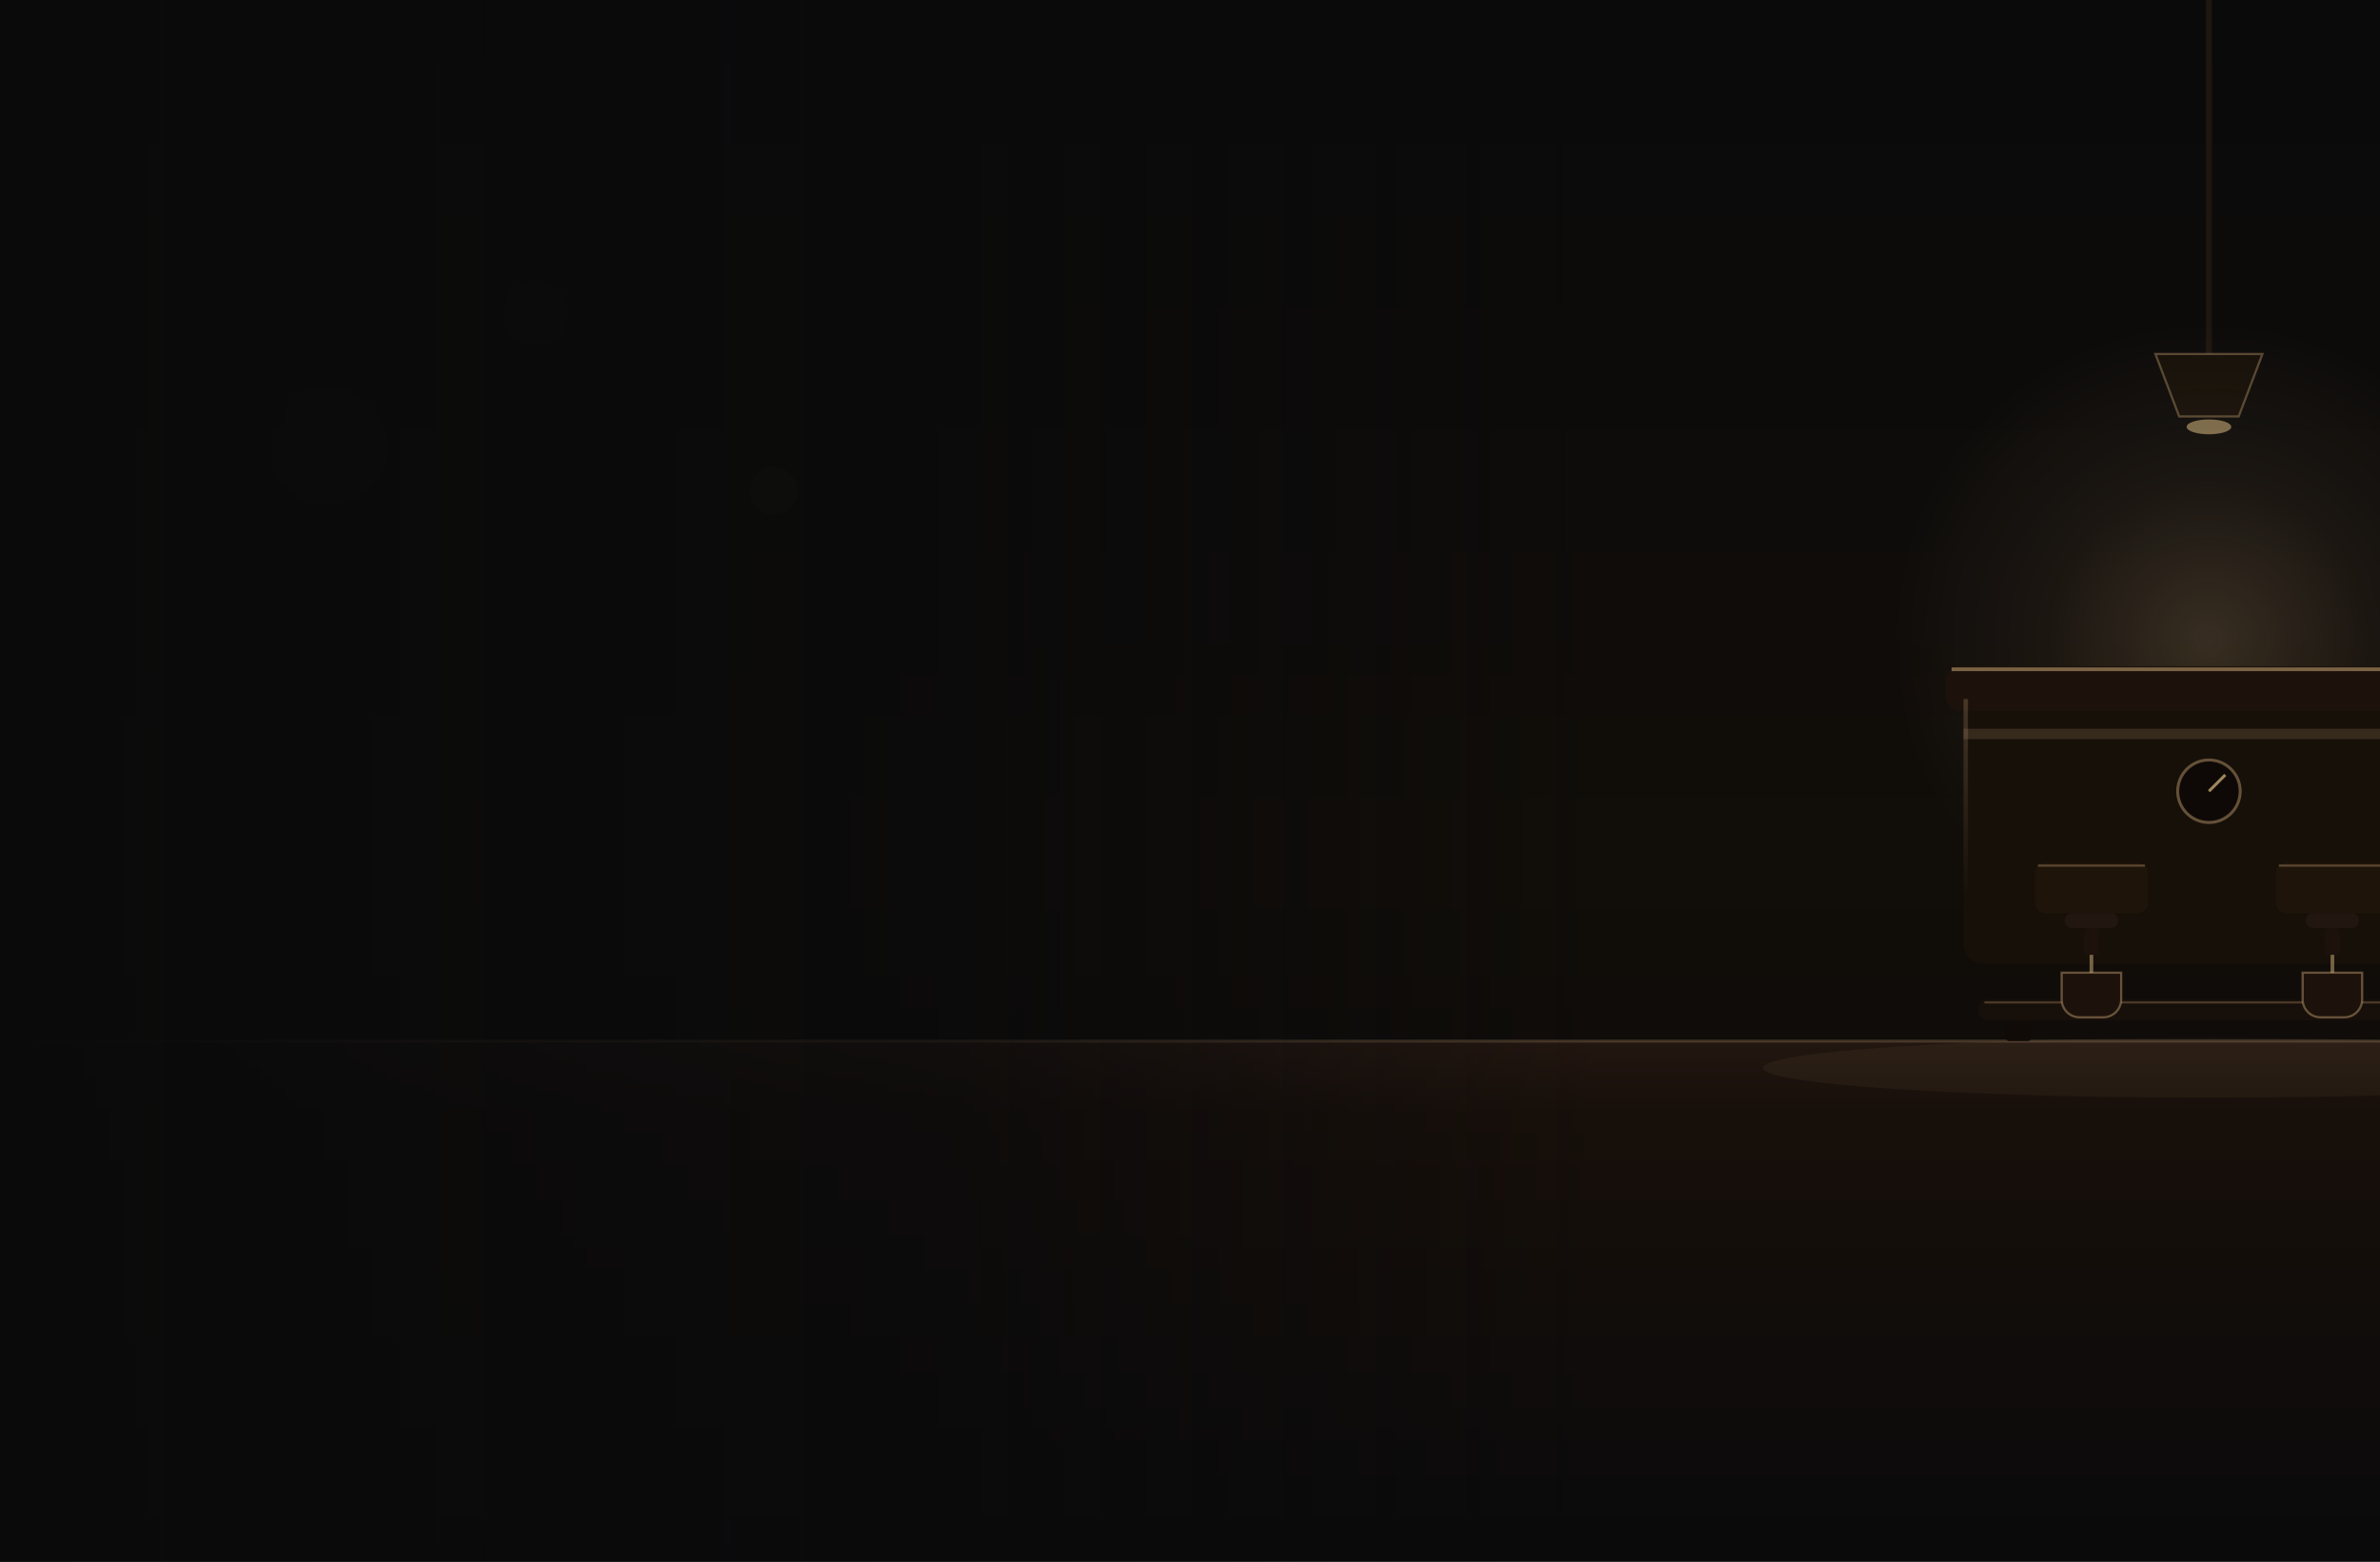
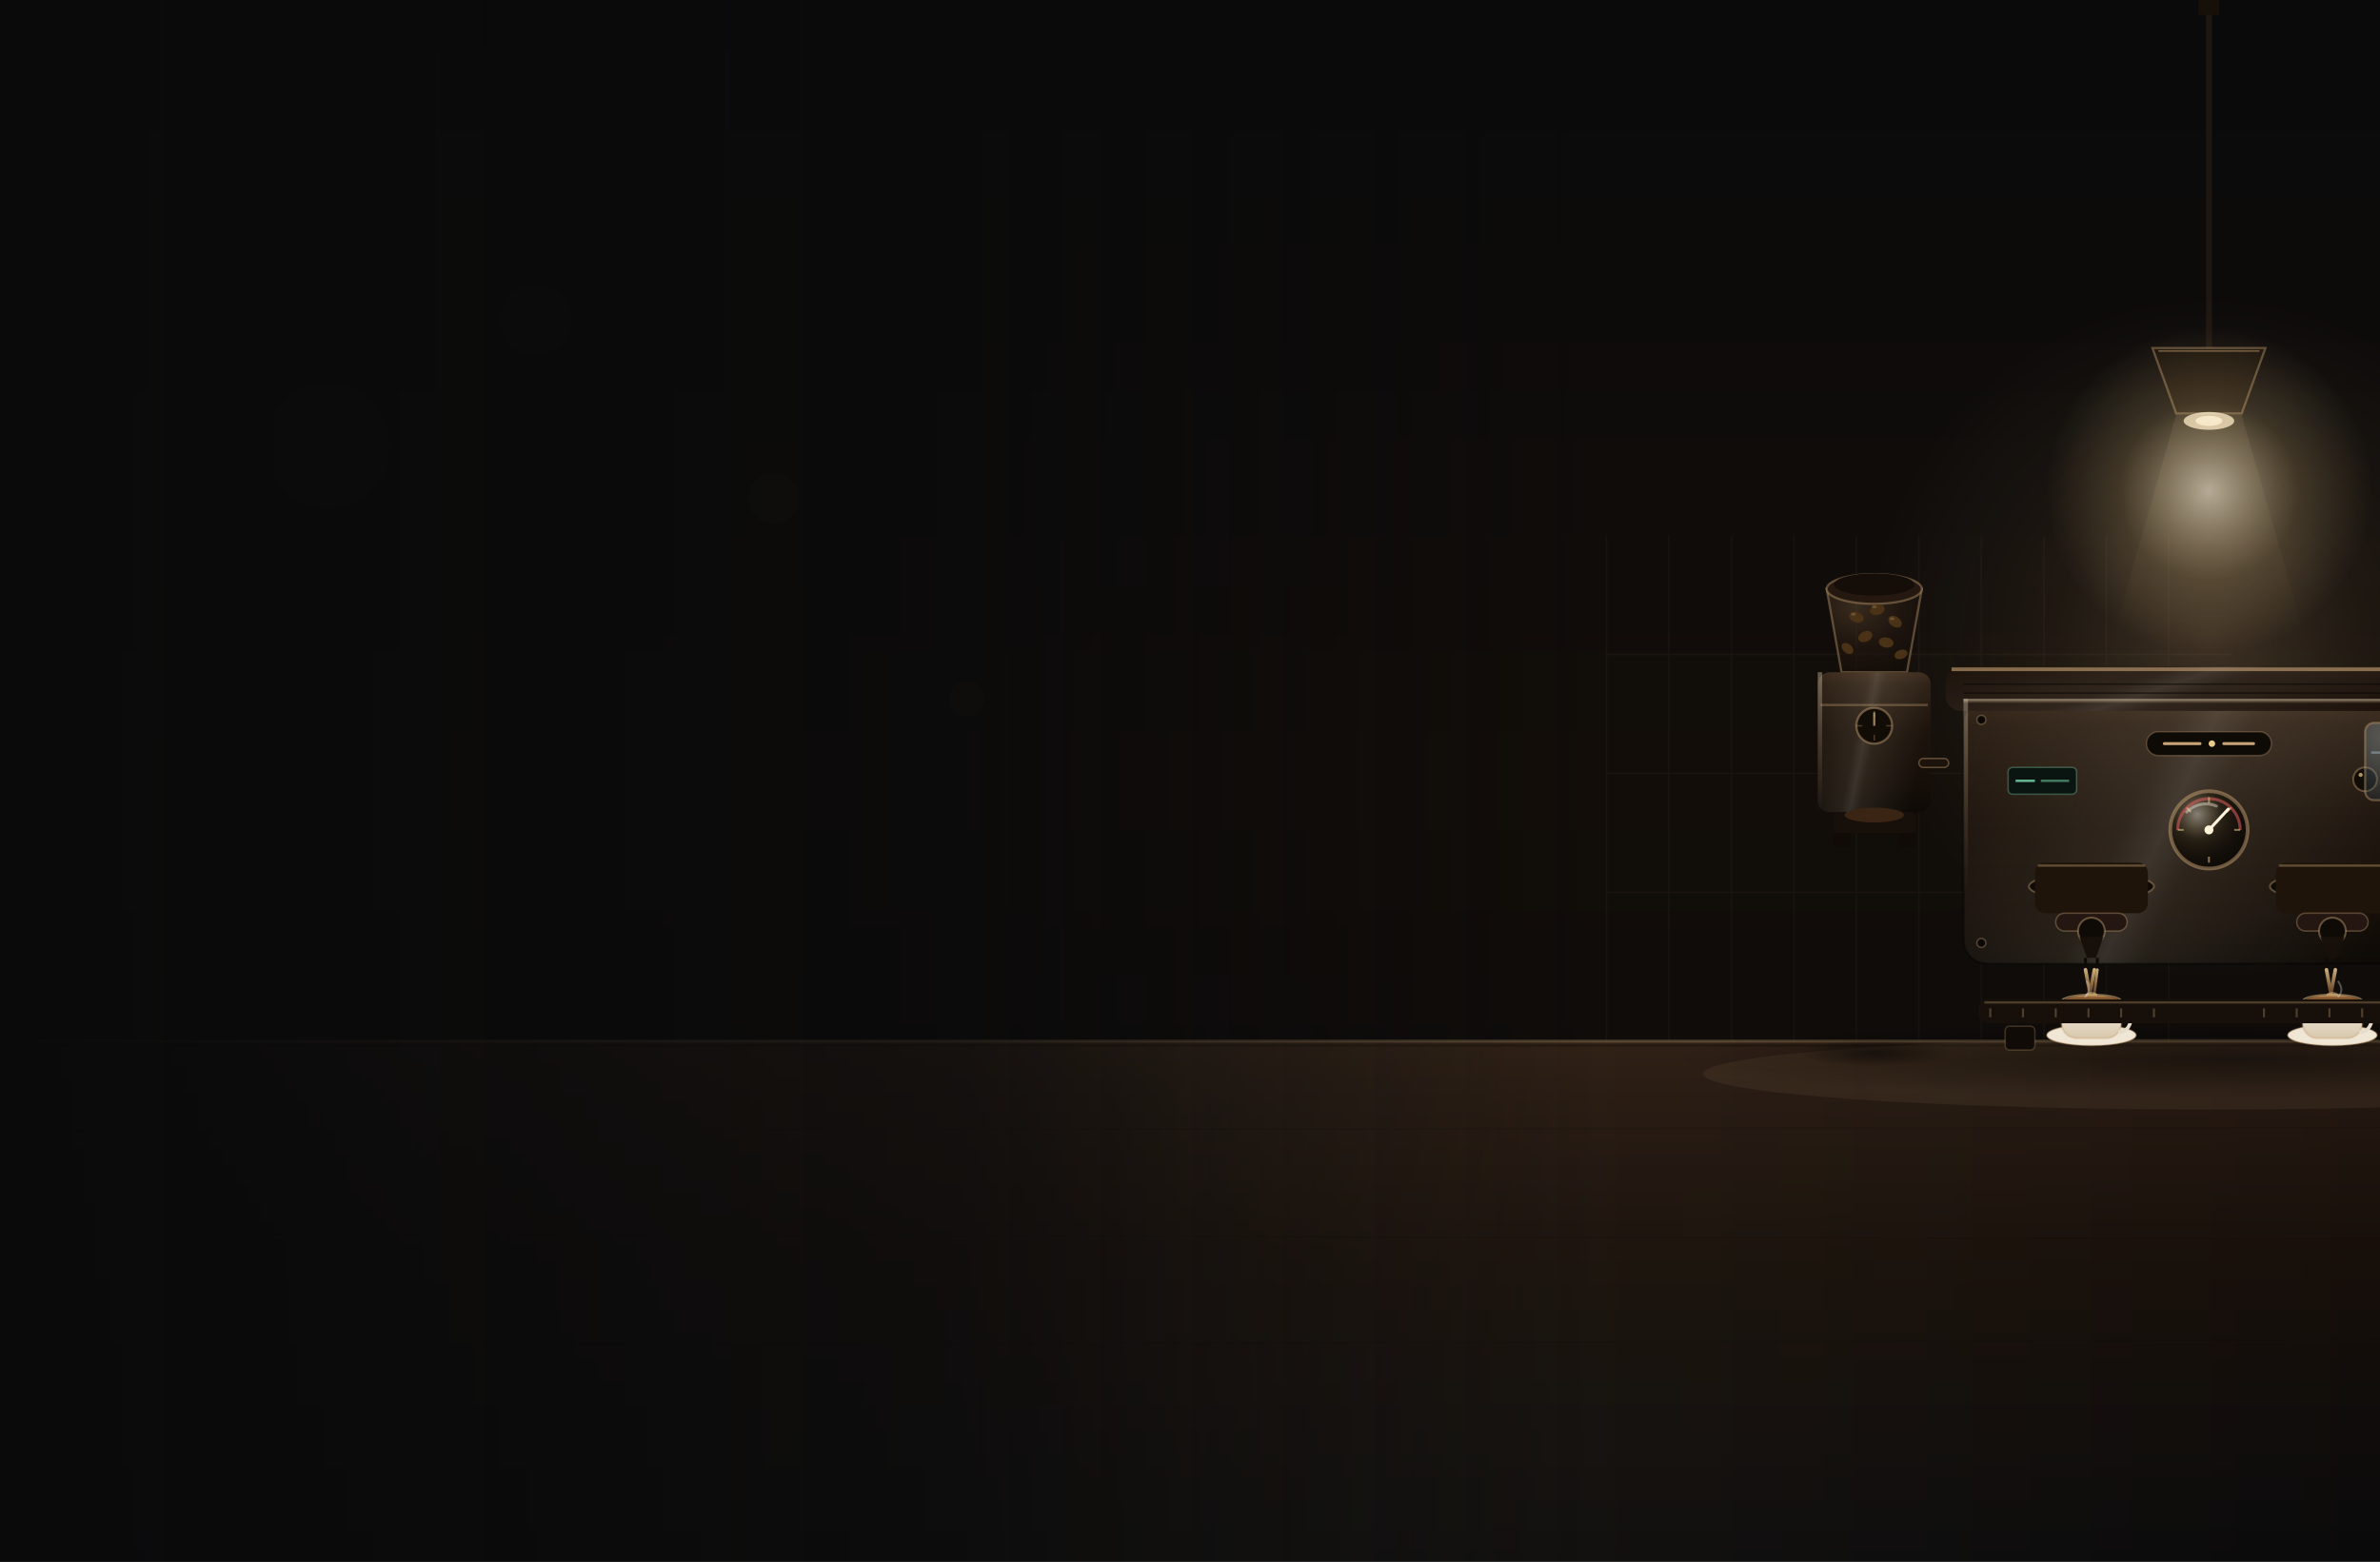
<svg xmlns="http://www.w3.org/2000/svg" viewBox="0 0 1600 1050" preserveAspectRatio="xMidYMid slice">
  <defs>
    <linearGradient id="sky" x1="0" y1="0" x2="0" y2="1">
      <stop offset="0" stop-color="#0a0a0b" />
-       <stop offset=".55" stop-color="#110d09" />
+       <stop offset=".5" stop-color="#120d09" />
      <stop offset="1" stop-color="#0a0a0b" />
    </linearGradient>
-     <radialGradient id="lamp" cx=".5" cy=".5" r=".5">
-       <stop offset="0" stop-color="#c8a375" stop-opacity=".22" />
-       <stop offset=".5" stop-color="#c8a375" stop-opacity=".07" />
+     <radialGradient id="lampGlowOuter" cx=".5" cy=".5" r=".5">
+       <stop offset="0" stop-color="#c8a375" stop-opacity=".24" />
+       <stop offset=".45" stop-color="#c8a375" stop-opacity=".08" />
      <stop offset="1" stop-color="#c8a375" stop-opacity="0" />
    </radialGradient>
+     <radialGradient id="lampGlowInner" cx=".5" cy=".5" r=".5">
+       <stop offset="0" stop-color="#fff3da" stop-opacity=".65" />
+       <stop offset=".55" stop-color="#e9c98a" stop-opacity=".18" />
+       <stop offset="1" stop-color="#e9c98a" stop-opacity="0" />
+     </radialGradient>
+     <linearGradient id="lightCone" x1="0" y1="0" x2="0" y2="1">
+       <stop offset="0" stop-color="#e9c98a" stop-opacity=".10" />
+       <stop offset="1" stop-color="#e9c98a" stop-opacity="0" />
+     </linearGradient>
    <linearGradient id="counter" x1="0" y1="0" x2="0" y2="1">
-       <stop offset="0" stop-color="#221610" />
-       <stop offset=".14" stop-color="#170f0a" />
+       <stop offset="0" stop-color="#2a1c12" />
+       <stop offset=".08" stop-color="#241811" />
+       <stop offset=".4" stop-color="#170f0a" />
      <stop offset="1" stop-color="#0a0a0b" />
    </linearGradient>
+     <linearGradient id="counterSheen" x1="0" y1="0" x2="1" y2="0">
+       <stop offset="0" stop-color="#e9c98a" stop-opacity="0" />
+       <stop offset=".5" stop-color="#e9c98a" stop-opacity=".05" />
+       <stop offset="1" stop-color="#e9c98a" stop-opacity="0" />
+     </linearGradient>
    <linearGradient id="rimV" x1="0" y1="0" x2="0" y2="1">
-       <stop offset="0" stop-color="#c8a375" stop-opacity=".5" />
+       <stop offset="0" stop-color="#f0ddc0" stop-opacity=".62" />
      <stop offset="1" stop-color="#c8a375" stop-opacity="0" />
    </linearGradient>
+     <linearGradient id="rimTop" x1="0" y1="0" x2="0" y2="1">
+       <stop offset="0" stop-color="#f6e6c8" stop-opacity=".85" />
+       <stop offset="1" stop-color="#c8a375" stop-opacity="0" />
+     </linearGradient>
+     <linearGradient id="bodyMetal" x1="0" y1="0" x2="0" y2="1">
+       <stop offset="0" stop-color="#3a2a1c" />
+       <stop offset=".10" stop-color="#2c2015" />
+       <stop offset=".45" stop-color="#1c130c" />
+       <stop offset=".8" stop-color="#150e08" />
+       <stop offset="1" stop-color="#0e0a06" />
+     </linearGradient>
+     <linearGradient id="bodySheen" x1="0" y1="0" x2="1" y2=".25">
+       <stop offset="0" stop-color="#f0ddc0" stop-opacity="0" />
+       <stop offset=".42" stop-color="#f0ddc0" stop-opacity=".10" />
+       <stop offset=".5" stop-color="#fff6e4" stop-opacity=".16" />
+       <stop offset=".58" stop-color="#f0ddc0" stop-opacity=".10" />
+       <stop offset="1" stop-color="#f0ddc0" stop-opacity="0" />
+     </linearGradient>
+     <radialGradient id="gaugeGlass" cx=".35" cy=".3" r=".8">
+       <stop offset="0" stop-color="#fff6e4" stop-opacity=".5" />
+       <stop offset=".4" stop-color="#e9c98a" stop-opacity=".12" />
+       <stop offset="1" stop-color="#0e0a06" stop-opacity="0" />
+     </radialGradient>
+     <linearGradient id="coffeeLiquid" x1="0" y1="0" x2="0" y2="1">
+       <stop offset="0" stop-color="#caa06a" />
+       <stop offset=".18" stop-color="#8a5a30" />
+       <stop offset="1" stop-color="#3a2412" />
+     </linearGradient>
+     <linearGradient id="ceramicCup" x1="0" y1="0" x2="0" y2="1">
+       <stop offset="0" stop-color="#f4ece0" />
+       <stop offset="1" stop-color="#d8c8ae" />
+     </linearGradient>
+     <linearGradient id="streamGrad" x1="0" y1="0" x2="0" y2="1">
+       <stop offset="0" stop-color="#e9c98a" stop-opacity=".85" />
+       <stop offset="1" stop-color="#8a5a30" stop-opacity=".7" />
+     </linearGradient>
+     <radialGradient id="hopperGlass" cx=".3" cy=".2" r=".9">
+       <stop offset="0" stop-color="#5a4530" stop-opacity=".55" />
+       <stop offset=".6" stop-color="#241810" stop-opacity=".55" />
+       <stop offset="1" stop-color="#120c07" stop-opacity=".65" />
+     </radialGradient>
+     <radialGradient id="tankGlass" cx=".3" cy=".2" r=".9">
+       <stop offset="0" stop-color="#bcd8e6" stop-opacity=".28" />
+       <stop offset="1" stop-color="#12222a" stop-opacity=".35" />
+     </radialGradient>
+     <radialGradient id="shadowSoft" cx=".5" cy=".5" r=".5">
+       <stop offset="0" stop-color="#000" stop-opacity=".5" />
+       <stop offset="1" stop-color="#000" stop-opacity="0" />
+     </radialGradient>
    <linearGradient id="fadeL" x1="0" y1="0" x2="1" y2="0">
      <stop offset="0" stop-color="#0a0a0b" />
      <stop offset=".6" stop-color="#0a0a0b" stop-opacity=".7" />
      <stop offset="1" stop-color="#0a0a0b" stop-opacity="0" />
    </linearGradient>
  </defs>
  <rect width="1600" height="1050" fill="url(#sky)" />
-   <circle cx="220" cy="300" r="40" fill="#c8a375" opacity=".04" />
-   <circle cx="360" cy="210" r="22" fill="#e9c98a" opacity=".04" />
-   <circle cx="120" cy="470" r="26" fill="#c8a375" opacity=".03" />
-   <circle cx="520" cy="330" r="16" fill="#f0ddc0" opacity=".04" />
-   <line x1="1485" y1="0" x2="1485" y2="238" stroke="#1e1610" stroke-width="4" />
-   <path d="M1449 238 L1521 238 L1505 280 L1465 280 Z" fill="#161009" stroke="rgba(200,163,117,.38)" stroke-width="1.5" />
-   <ellipse cx="1485" cy="287" rx="15" ry="5" fill="#e9c98a" opacity=".5" />
-   <circle cx="1485" cy="430" r="215" fill="url(#lamp)" />
+   <circle cx="220" cy="300" r="42" fill="#c8a375" opacity=".045" />
+   <circle cx="360" cy="215" r="24" fill="#e9c98a" opacity=".04" />
+   <circle cx="120" cy="475" r="28" fill="#c8a375" opacity=".035" />
+   <circle cx="520" cy="335" r="17" fill="#f0ddc0" opacity=".04" />
+   <circle cx="650" cy="470" r="12" fill="#e9c98a" opacity=".035" />
+   <g stroke="#c8a375" stroke-width="1" opacity=".05">
+     <line x1="1080" y1="360" x2="1080" y2="700" />
+     <line x1="1122" y1="360" x2="1122" y2="700" />
+     <line x1="1164" y1="360" x2="1164" y2="700" />
+     <line x1="1206" y1="360" x2="1206" y2="700" />
+     <line x1="1248" y1="360" x2="1248" y2="700" />
+     <line x1="1290" y1="360" x2="1290" y2="700" />
+     <line x1="1332" y1="360" x2="1332" y2="700" />
+     <line x1="1374" y1="360" x2="1374" y2="700" />
+     <line x1="1416" y1="360" x2="1416" y2="700" />
+     <line x1="1458" y1="360" x2="1458" y2="700" />
+     <line x1="1080" y1="440" x2="1500" y2="440" />
+     <line x1="1080" y1="520" x2="1500" y2="520" />
+     <line x1="1080" y1="600" x2="1500" y2="600" />
+   </g>
+   <line x1="1485" y1="0" x2="1485" y2="234" stroke="#1e1610" stroke-width="4" />
+   <rect x="1478" y="0" width="14" height="10" fill="#161009" />
+   <path d="M1447 234 L1523 234 L1507 278 L1463 278 Z" fill="#171009" stroke="rgba(200,163,117,.4)" stroke-width="1.5" />
+   <path d="M1451 236 L1519 236" stroke="rgba(200,163,117,.5)" stroke-width="1" />
+   <ellipse cx="1485" cy="283" rx="17" ry="6" fill="#fff3da" opacity=".8" />
+   <ellipse cx="1485" cy="283" rx="9" ry="3.4" fill="#fff9ec" />
+   <path d="M1463 279 L1420 430 L1550 430 L1507 279 Z" fill="url(#lightCone)" />
+   <circle cx="1485" cy="430" r="230" fill="url(#lampGlowOuter)" />
+   <circle cx="1485" cy="330" r="110" fill="url(#lampGlowInner)" />
  <rect x="0" y="700" width="1600" height="350" fill="url(#counter)" />
-   <line x1="0" y1="700" x2="1600" y2="700" stroke="rgba(200,163,117,.25)" stroke-width="2" />
-   <ellipse cx="1485" cy="718" rx="300" ry="20" fill="#c8a375" opacity=".06" />
+   <line x1="0" y1="700" x2="1600" y2="700" stroke="rgba(200,163,117,.3)" stroke-width="2" />
+   <line x1="0" y1="703" x2="1600" y2="703" stroke="rgba(0,0,0,.3)" stroke-width="1.5" />
+   <rect x="0" y="700" width="1600" height="350" fill="url(#counterSheen)" />
+   <g stroke="#000" stroke-width="1" opacity=".12">
+     <line x1="0" y1="760" x2="1600" y2="758" />
+     <line x1="0" y1="830" x2="1600" y2="833" />
+     <line x1="0" y1="905" x2="1600" y2="901" />
+   </g>
+   <ellipse cx="1485" cy="722" rx="340" ry="24" fill="#c8a375" opacity=".08" />
  <g transform="translate(260 0)">
-     <rect x="1060" y="470" width="330" height="178" rx="14" fill="#161009" />
+     <ellipse cx="1240" cy="712" rx="380" ry="26" fill="url(#shadowSoft)" />
+     <g>
+       <ellipse cx="1000" cy="708" rx="52" ry="9" fill="url(#shadowSoft)" />
+       <path d="M968 396 L1032 396 L1022 452 L978 452 Z" fill="url(#hopperGlass)" stroke="rgba(200,163,117,.4)" stroke-width="1.5" />
+       <ellipse cx="1000" cy="396" rx="32" ry="10" fill="#241810" stroke="rgba(200,163,117,.4)" stroke-width="1.5" />
+       <ellipse cx="1000" cy="393" rx="27" ry="7.5" fill="#150e08" />
+       <g fill="#4a3216">
+         <ellipse cx="988" cy="415" rx="5" ry="3.4" transform="rotate(20 988 415)" />
+         <ellipse cx="1002" cy="410" rx="5" ry="3.4" transform="rotate(-15 1002 410)" />
+         <ellipse cx="1014" cy="418" rx="5" ry="3.4" transform="rotate(35 1014 418)" />
+         <ellipse cx="994" cy="428" rx="5" ry="3.4" transform="rotate(-25 994 428)" />
+         <ellipse cx="1008" cy="432" rx="5" ry="3.4" transform="rotate(10 1008 432)" />
+         <ellipse cx="982" cy="436" rx="4.5" ry="3" transform="rotate(40 982 436)" />
+         <ellipse cx="1018" cy="440" rx="4.5" ry="3" transform="rotate(-20 1018 440)" />
+       </g>
+       <g fill="#8a6a42" opacity=".55">
+         <ellipse cx="986" cy="413" rx="1.6" ry="1" />
+         <ellipse cx="1000" cy="408" rx="1.6" ry="1" />
+         <ellipse cx="1012" cy="416" rx="1.6" ry="1" />
+       </g>
+       <rect x="962" y="452" width="76" height="94" rx="8" fill="url(#bodyMetal)" />
+       <rect x="962" y="452" width="76" height="94" rx="8" fill="url(#bodySheen)" />
+       <line x1="964" y1="474" x2="1036" y2="474" stroke="rgba(200,163,117,.35)" stroke-width="1.5" />
+       <circle cx="1000" cy="488" r="12" fill="#120c07" stroke="rgba(200,163,117,.45)" stroke-width="1.5" />
+       <line x1="1000" y1="488" x2="1000" y2="479" stroke="rgba(233,201,138,.6)" stroke-width="1.5" />
+       <g stroke="rgba(200,163,117,.3)" stroke-width="1">
+         <line x1="1000" y1="478" x2="1000" y2="482" />
+         <line x1="1012" y1="488" x2="1008" y2="488" />
+         <line x1="1000" y1="498" x2="1000" y2="494" />
+         <line x1="988" y1="488" x2="992" y2="488" />
+       </g>
+       <rect x="1030" y="510" width="20" height="6" rx="3" fill="#1c130c" stroke="rgba(200,163,117,.4)" stroke-width="1" />
+       <rect x="962" y="452" width="3" height="94" fill="url(#rimV)" opacity=".6" />
+       <rect x="972" y="546" width="56" height="14" rx="4" fill="#170f0a" />
+       <ellipse cx="1000" cy="548" rx="20" ry="5" fill="#3a2414" />
+       <rect x="972" y="560" width="12" height="10" rx="2" fill="#110b07" />
+       <rect x="1016" y="560" width="12" height="10" rx="2" fill="#110b07" />
+     </g>
+     <rect x="1060" y="470" width="330" height="178" rx="16" fill="url(#bodyMetal)" />
+     <rect x="1060" y="470" width="330" height="178" rx="16" fill="url(#bodySheen)" />
+     <rect x="1060" y="470" width="330" height="178" rx="16" fill="none" stroke="rgba(0,0,0,.4)" stroke-width="1.5" />
    <rect x="1048" y="448" width="354" height="30" rx="10" fill="#1c120b" />
-     <line x1="1052" y1="450" x2="1398" y2="450" stroke="rgba(200,163,117,.55)" stroke-width="2.5" />
-     <rect x="1060" y="490" width="330" height="7" fill="rgba(200,163,117,.18)" />
-     <circle cx="1225" cy="532" r="21" fill="#0e0906" stroke="rgba(200,163,117,.45)" stroke-width="2" />
-     <line x1="1225" y1="532" x2="1236" y2="521" stroke="rgba(233,201,138,.65)" stroke-width="2" />
+     <rect x="1048" y="448" width="354" height="30" rx="10" fill="url(#bodySheen)" />
+     <line x1="1052" y1="450" x2="1398" y2="450" stroke="rgba(200,163,117,.6)" stroke-width="2.5" />
+     <g stroke="#0a0704" stroke-width="1" opacity=".6">
+       <line x1="1060" y1="460" x2="1394" y2="460" />
+       <line x1="1060" y1="466" x2="1394" y2="466" />
+     </g>
+     <g fill="#0c0805" stroke="rgba(200,163,117,.35)" stroke-width="1">
+       <circle cx="1072" cy="484" r="3" />
+       <circle cx="1378" cy="484" r="3" />
+       <circle cx="1072" cy="634" r="3" />
+       <circle cx="1378" cy="634" r="3" />
+     </g>
+     <g transform="translate(1225 500)">
+       <rect x="-42" y="-8" width="84" height="16" rx="8" fill="#0e0a06" stroke="rgba(200,163,117,.3)" stroke-width="1" />
+       <line x1="-30" y1="0" x2="-6" y2="0" stroke="#c8a375" stroke-width="2" stroke-linecap="round" />
+       <circle cx="2" cy="0" r="2.2" fill="#e9c98a" />
+       <line x1="10" y1="0" x2="30" y2="0" stroke="#c8a375" stroke-width="2" stroke-linecap="round" />
+     </g>
+     <g transform="translate(1090 516)">
+       <rect x="0" y="0" width="46" height="18" rx="3" fill="#0a1410" stroke="rgba(120,200,160,.35)" stroke-width="1" />
+       <line x1="5" y1="9" x2="18" y2="9" stroke="#7be0b0" stroke-width="1.6" opacity=".8" />
+       <line x1="22" y1="9" x2="41" y2="9" stroke="#7be0b0" stroke-width="1.6" opacity=".5" />
+     </g>
+     <g fill="#120c07" stroke="rgba(200,163,117,.4)" stroke-width="1.3">
+       <circle cx="1330" cy="524" r="8" />
+       <circle cx="1352" cy="524" r="8" />
+       <circle cx="1374" cy="524" r="8" />
+     </g>
+     <g fill="#e9c98a" opacity=".7">
+       <circle cx="1327" cy="521" r="1.4" />
+       <circle cx="1349" cy="521" r="1.4" />
+       <circle cx="1371" cy="521" r="1.4" />
+     </g>
+     <circle cx="1225" cy="558" r="26" fill="#0e0a06" stroke="rgba(200,163,117,.5)" stroke-width="2.5" />
+     <circle cx="1225" cy="558" r="26" fill="url(#gaugeGlass)" />
+     <path d="M1225 558 m-21 0 a21 21 0 1 1 42 0" fill="none" stroke="#e05c5c" stroke-width="2" opacity=".55" />
+     <g stroke="rgba(233,201,138,.55)" stroke-width="1.3">
+       <line x1="1225" y1="536" x2="1225" y2="540" />
+       <line x1="1246" y1="558" x2="1242" y2="558" />
+       <line x1="1225" y1="580" x2="1225" y2="576" />
+       <line x1="1204" y1="558" x2="1208" y2="558" />
+       <line x1="1240" y1="543" x2="1237" y2="546" />
+       <line x1="1210" y1="543" x2="1213" y2="546" />
+     </g>
+     <line x1="1225" y1="558" x2="1238" y2="544" stroke="#fff3da" stroke-width="2" stroke-linecap="round" />
+     <circle cx="1225" cy="558" r="3" fill="#fff3da" />
+     <path d="M1210 546 a18 18 0 0 1 20 -4" fill="none" stroke="#fff6e4" stroke-width="2" opacity=".4" stroke-linecap="round" />
+     <g transform="translate(1330 486)">
+       <rect x="0" y="0" width="42" height="52" rx="6" fill="url(#tankGlass)" stroke="rgba(200,163,117,.4)" stroke-width="1.5" />
+       <line x1="4" y1="20" x2="38" y2="20" stroke="rgba(188,216,230,.4)" stroke-width="1.5" />
+       <circle cx="21" cy="-4" r="6" fill="#150e08" stroke="rgba(200,163,117,.4)" stroke-width="1.2" />
+     </g>
    <g>
+       <ellipse cx="1146" cy="596" rx="42" ry="9" fill="#0e0a06" stroke="rgba(200,163,117,.4)" stroke-width="1.3" />
+       <ellipse cx="1308" cy="596" rx="42" ry="9" fill="#0e0a06" stroke="rgba(200,163,117,.4)" stroke-width="1.3" />
      <rect x="1108" y="580" width="76" height="34" rx="7" fill="#1f1409" />
      <rect x="1270" y="580" width="76" height="34" rx="7" fill="#1f1409" />
-       <line x1="1110" y1="582" x2="1182" y2="582" stroke="rgba(200,163,117,.35)" stroke-width="1.5" />
-       <line x1="1272" y1="582" x2="1344" y2="582" stroke="rgba(200,163,117,.35)" stroke-width="1.5" />
-       <rect x="1128" y="614" width="36" height="10" rx="5" fill="#221610" />
-       <rect x="1290" y="614" width="36" height="10" rx="5" fill="#221610" />
-       <rect x="1141" y="624" width="10" height="18" rx="3" fill="#1c120b" />
-       <rect x="1303" y="624" width="10" height="18" rx="3" fill="#1c120b" />
-     </g>
-     <path d="M1390 550 q34 8 40 52 l-8 46" fill="none" stroke="#221610" stroke-width="9" stroke-linecap="round" />
+       <line x1="1110" y1="582" x2="1182" y2="582" stroke="rgba(200,163,117,.4)" stroke-width="1.5" />
+       <line x1="1272" y1="582" x2="1344" y2="582" stroke="rgba(200,163,117,.4)" stroke-width="1.5" />
+       <rect x="1122" y="614" width="48" height="12" rx="6" fill="#241610" stroke="rgba(200,163,117,.35)" stroke-width="1" />
+       <rect x="1284" y="614" width="48" height="12" rx="6" fill="#241610" stroke="rgba(200,163,117,.35)" stroke-width="1" />
+       <circle cx="1146" cy="626" r="9" fill="#0e0a06" stroke="rgba(200,163,117,.45)" stroke-width="1.3" />
+       <circle cx="1308" cy="626" r="9" fill="#0e0a06" stroke="rgba(200,163,117,.45)" stroke-width="1.3" />
+       <path d="M1138 630 L1154 630 L1149 644 L1143 644 Z" fill="#170f0a" />
+       <path d="M1300 630 L1316 630 L1311 644 L1305 644 Z" fill="#170f0a" />
+       <line x1="1142" y1="644" x2="1142" y2="654" stroke="#0e0a06" stroke-width="2" />
+       <line x1="1150" y1="644" x2="1150" y2="654" stroke="#0e0a06" stroke-width="2" />
+       <line x1="1304" y1="644" x2="1304" y2="654" stroke="#0e0a06" stroke-width="2" />
+       <line x1="1312" y1="644" x2="1312" y2="654" stroke="#0e0a06" stroke-width="2" />
+       <path d="M1142 652 L1145 668 L1148 652" fill="none" stroke="url(#streamGrad)" stroke-width="2.4" stroke-linecap="round" />
+       <path d="M1150 652 L1148 668" fill="none" stroke="url(#streamGrad)" stroke-width="1.8" stroke-linecap="round" />
+       <path d="M1304 652 L1307 668 L1310 652" fill="none" stroke="url(#streamGrad)" stroke-width="2.4" stroke-linecap="round" />
+       <ellipse cx="1146" cy="669" rx="4" ry="2" fill="#e9c98a" opacity=".5" />
+       <ellipse cx="1308" cy="669" rx="4" ry="2" fill="#e9c98a" opacity=".5" />
+       <g transform="translate(1146 682)">
+         <ellipse cx="0" cy="16" rx="34" ry="7" fill="url(#shadowSoft)" />
+         <ellipse cx="0" cy="14" rx="30" ry="7" fill="#efe6d6" stroke="rgba(200,163,117,.4)" stroke-width="1" />
+         <path d="M-20 -8 h40 v14 a10 10 0 0 1 -10 10 h-20 a10 10 0 0 1 -10 -10 Z" fill="url(#ceramicCup)" stroke="rgba(200,163,117,.4)" stroke-width="1.3" />
+         <ellipse cx="0" cy="-8" rx="20" ry="5" fill="url(#coffeeLiquid)" />
+         <ellipse cx="0" cy="-9" rx="20" ry="4.4" fill="none" stroke="#e9c98a" stroke-width="1" opacity=".5" />
+         <path d="M18 -4 q10 2 8 10 q-2 6 -8 6" fill="none" stroke="#e6dccb" stroke-width="2.4" />
+         <path d="M-3 -22 q3 6 -1 10" stroke="#fff" stroke-width="1.3" fill="none" opacity=".28" stroke-linecap="round" />
+       </g>
+       <g transform="translate(1308 682)">
+         <ellipse cx="0" cy="16" rx="34" ry="7" fill="url(#shadowSoft)" />
+         <ellipse cx="0" cy="14" rx="30" ry="7" fill="#efe6d6" stroke="rgba(200,163,117,.4)" stroke-width="1" />
+         <path d="M-20 -8 h40 v14 a10 10 0 0 1 -10 10 h-20 a10 10 0 0 1 -10 -10 Z" fill="url(#ceramicCup)" stroke="rgba(200,163,117,.4)" stroke-width="1.3" />
+         <ellipse cx="0" cy="-8" rx="20" ry="5" fill="url(#coffeeLiquid)" />
+         <ellipse cx="0" cy="-9" rx="20" ry="4.4" fill="none" stroke="#e9c98a" stroke-width="1" opacity=".5" />
+         <path d="M18 -4 q10 2 8 10 q-2 6 -8 6" fill="none" stroke="#e6dccb" stroke-width="2.4" />
+         <path d="M4 -22 q4 6 0 10" stroke="#fff" stroke-width="1.3" fill="none" opacity=".28" stroke-linecap="round" />
+       </g>
+     </g>
+     <circle cx="1394" cy="546" r="7" fill="#1c130c" stroke="rgba(200,163,117,.4)" stroke-width="1.3" />
+     <path d="M1394 550 q34 8 40 52 l-8 46" fill="none" stroke="#221610" stroke-width="9" stroke-linecap="round" />
+     <circle cx="1426" cy="648" r="4" fill="#0e0a06" stroke="rgba(200,163,117,.4)" stroke-width="1" />
+     <path d="M1418 654 q6 -10 -2 -18" stroke="#f0ddc0" stroke-width="1.6" fill="none" opacity=".3" stroke-linecap="round" />
    <rect x="1387" y="470" width="3" height="152" fill="url(#rimV)" />
-     <rect x="1060" y="470" width="3" height="132" fill="url(#rimV)" opacity=".5" />
-     <rect x="1070" y="672" width="310" height="14" rx="6" fill="#170f0a" />
-     <line x1="1074" y1="674" x2="1376" y2="674" stroke="rgba(200,163,117,.28)" stroke-width="1.5" />
-     <rect x="1088" y="686" width="18" height="14" rx="3" fill="#110b07" />
-     <rect x="1344" y="686" width="18" height="14" rx="3" fill="#110b07" />
-     <g fill="#1c120b" stroke="rgba(200,163,117,.45)" stroke-width="1.5">
-       <path d="M1126 654 h40 v18 a12 12 0 0 1 -12 12 h-16 a12 12 0 0 1 -12 -12 Z" />
-       <path d="M1288 654 h40 v18 a12 12 0 0 1 -12 12 h-16 a12 12 0 0 1 -12 -12 Z" />
-     </g>
-     <line x1="1146" y1="642" x2="1146" y2="654" stroke="rgba(233,201,138,.45)" stroke-width="2.5" />
-     <line x1="1308" y1="642" x2="1308" y2="654" stroke="rgba(233,201,138,.45)" stroke-width="2.5" />
+     <rect x="1060" y="470" width="3" height="132" fill="url(#rimV)" opacity=".55" />
+     <rect x="1060" y="470" width="330" height="3" fill="url(#rimTop)" opacity=".7" />
+     <rect x="1070" y="672" width="310" height="16" rx="6" fill="#170f0a" />
+     <g stroke="rgba(200,163,117,.32)" stroke-width="1.4">
+       <line x1="1078" y1="678" x2="1078" y2="684" />
+       <line x1="1100" y1="678" x2="1100" y2="684" />
+       <line x1="1122" y1="678" x2="1122" y2="684" />
+       <line x1="1144" y1="678" x2="1144" y2="684" />
+       <line x1="1166" y1="678" x2="1166" y2="684" />
+       <line x1="1188" y1="678" x2="1188" y2="684" />
+       <line x1="1262" y1="678" x2="1262" y2="684" />
+       <line x1="1284" y1="678" x2="1284" y2="684" />
+       <line x1="1306" y1="678" x2="1306" y2="684" />
+       <line x1="1328" y1="678" x2="1328" y2="684" />
+       <line x1="1350" y1="678" x2="1350" y2="684" />
+       <line x1="1372" y1="678" x2="1372" y2="684" />
+     </g>
+     <line x1="1074" y1="674" x2="1376" y2="674" stroke="rgba(200,163,117,.3)" stroke-width="1.5" />
+     <rect x="1088" y="690" width="20" height="16" rx="3" fill="#110b07" stroke="rgba(200,163,117,.25)" stroke-width="1" />
+     <rect x="1342" y="690" width="20" height="16" rx="3" fill="#110b07" stroke="rgba(200,163,117,.25)" stroke-width="1" />
+     <g transform="translate(1462 0)">
+       <ellipse cx="60" cy="696" rx="58" ry="9" fill="url(#shadowSoft)" />
+       <ellipse cx="60" cy="686" rx="54" ry="11" fill="#efe6d6" stroke="rgba(200,163,117,.35)" stroke-width="1.3" />
+       <path d="M8 664 h104 v14 a11 11 0 0 1 -11 11 h-82 a11 11 0 0 1 -11 -11 Z" fill="url(#ceramicCup)" stroke="rgba(200,163,117,.35)" stroke-width="1.3" />
+       <ellipse cx="60" cy="642" rx="44" ry="10" fill="#efe6d6" stroke="rgba(200,163,117,.3)" stroke-width="1.2" />
+       <path d="M16 622 h88 v12 a9 9 0 0 1 -9 9 h-70 a9 9 0 0 1 -9 -9 Z" fill="url(#ceramicCup)" stroke="rgba(200,163,117,.3)" stroke-width="1.2" />
+       <ellipse cx="60" cy="602" rx="36" ry="9" fill="#efe6d6" stroke="rgba(200,163,117,.3)" stroke-width="1.2" />
+       <rect x="8" y="664" width="4" height="30" fill="url(#rimV)" opacity=".4" />
+     </g>
  </g>
  <rect width="1080" height="1050" fill="url(#fadeL)" />
</svg>
